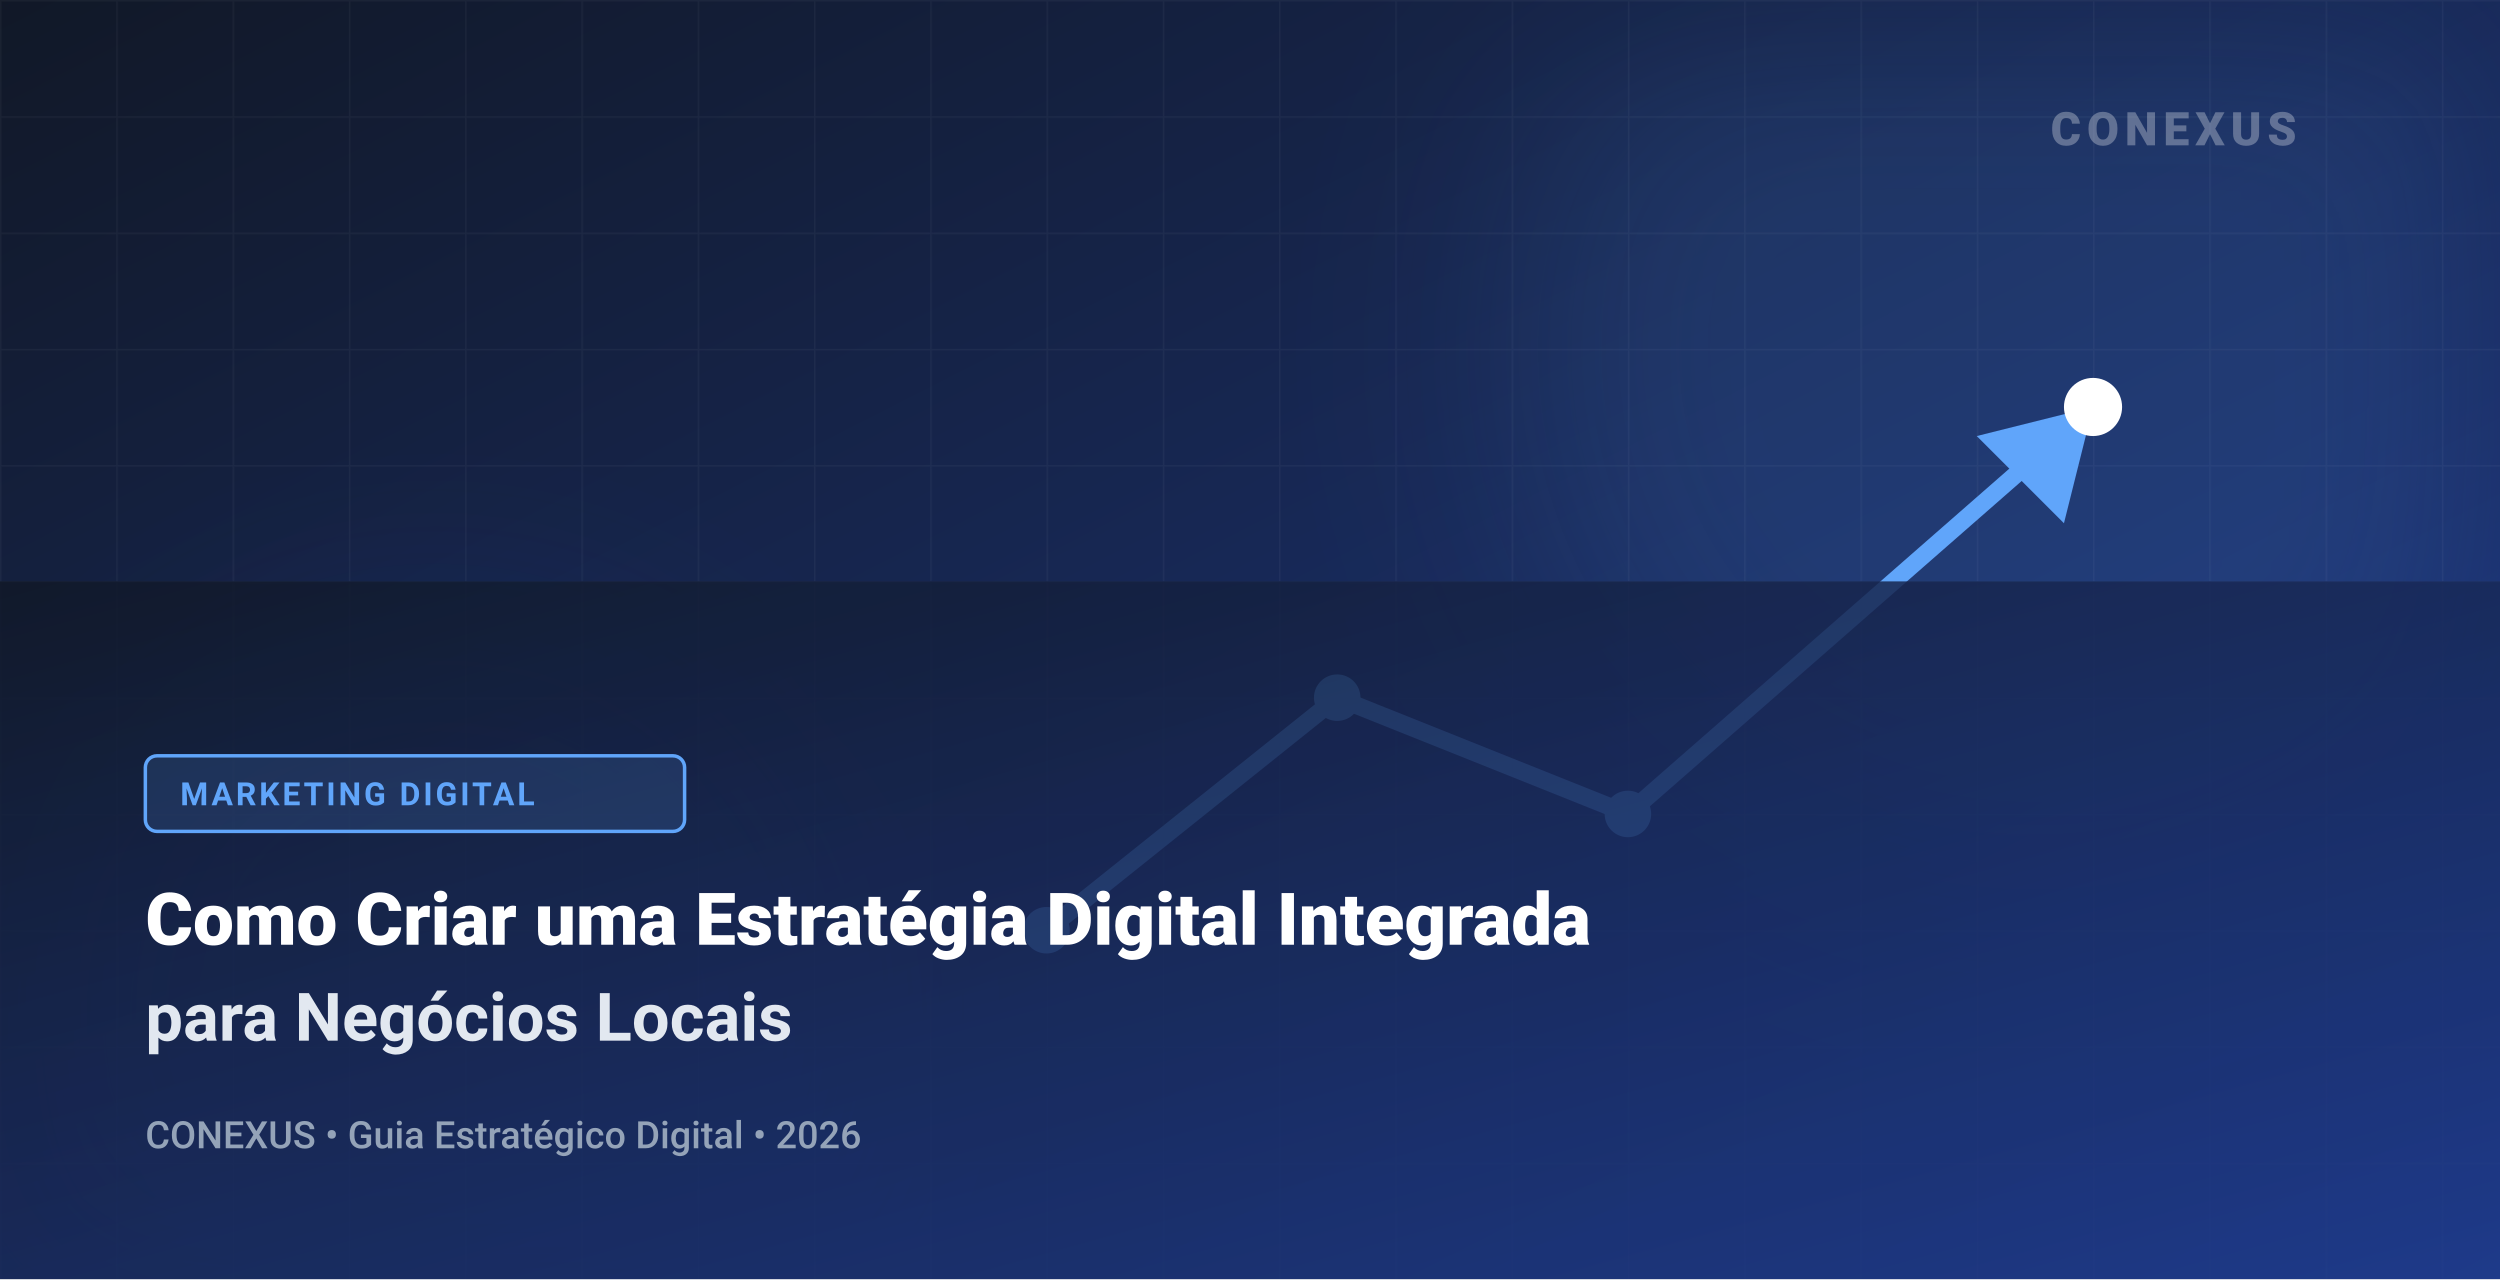
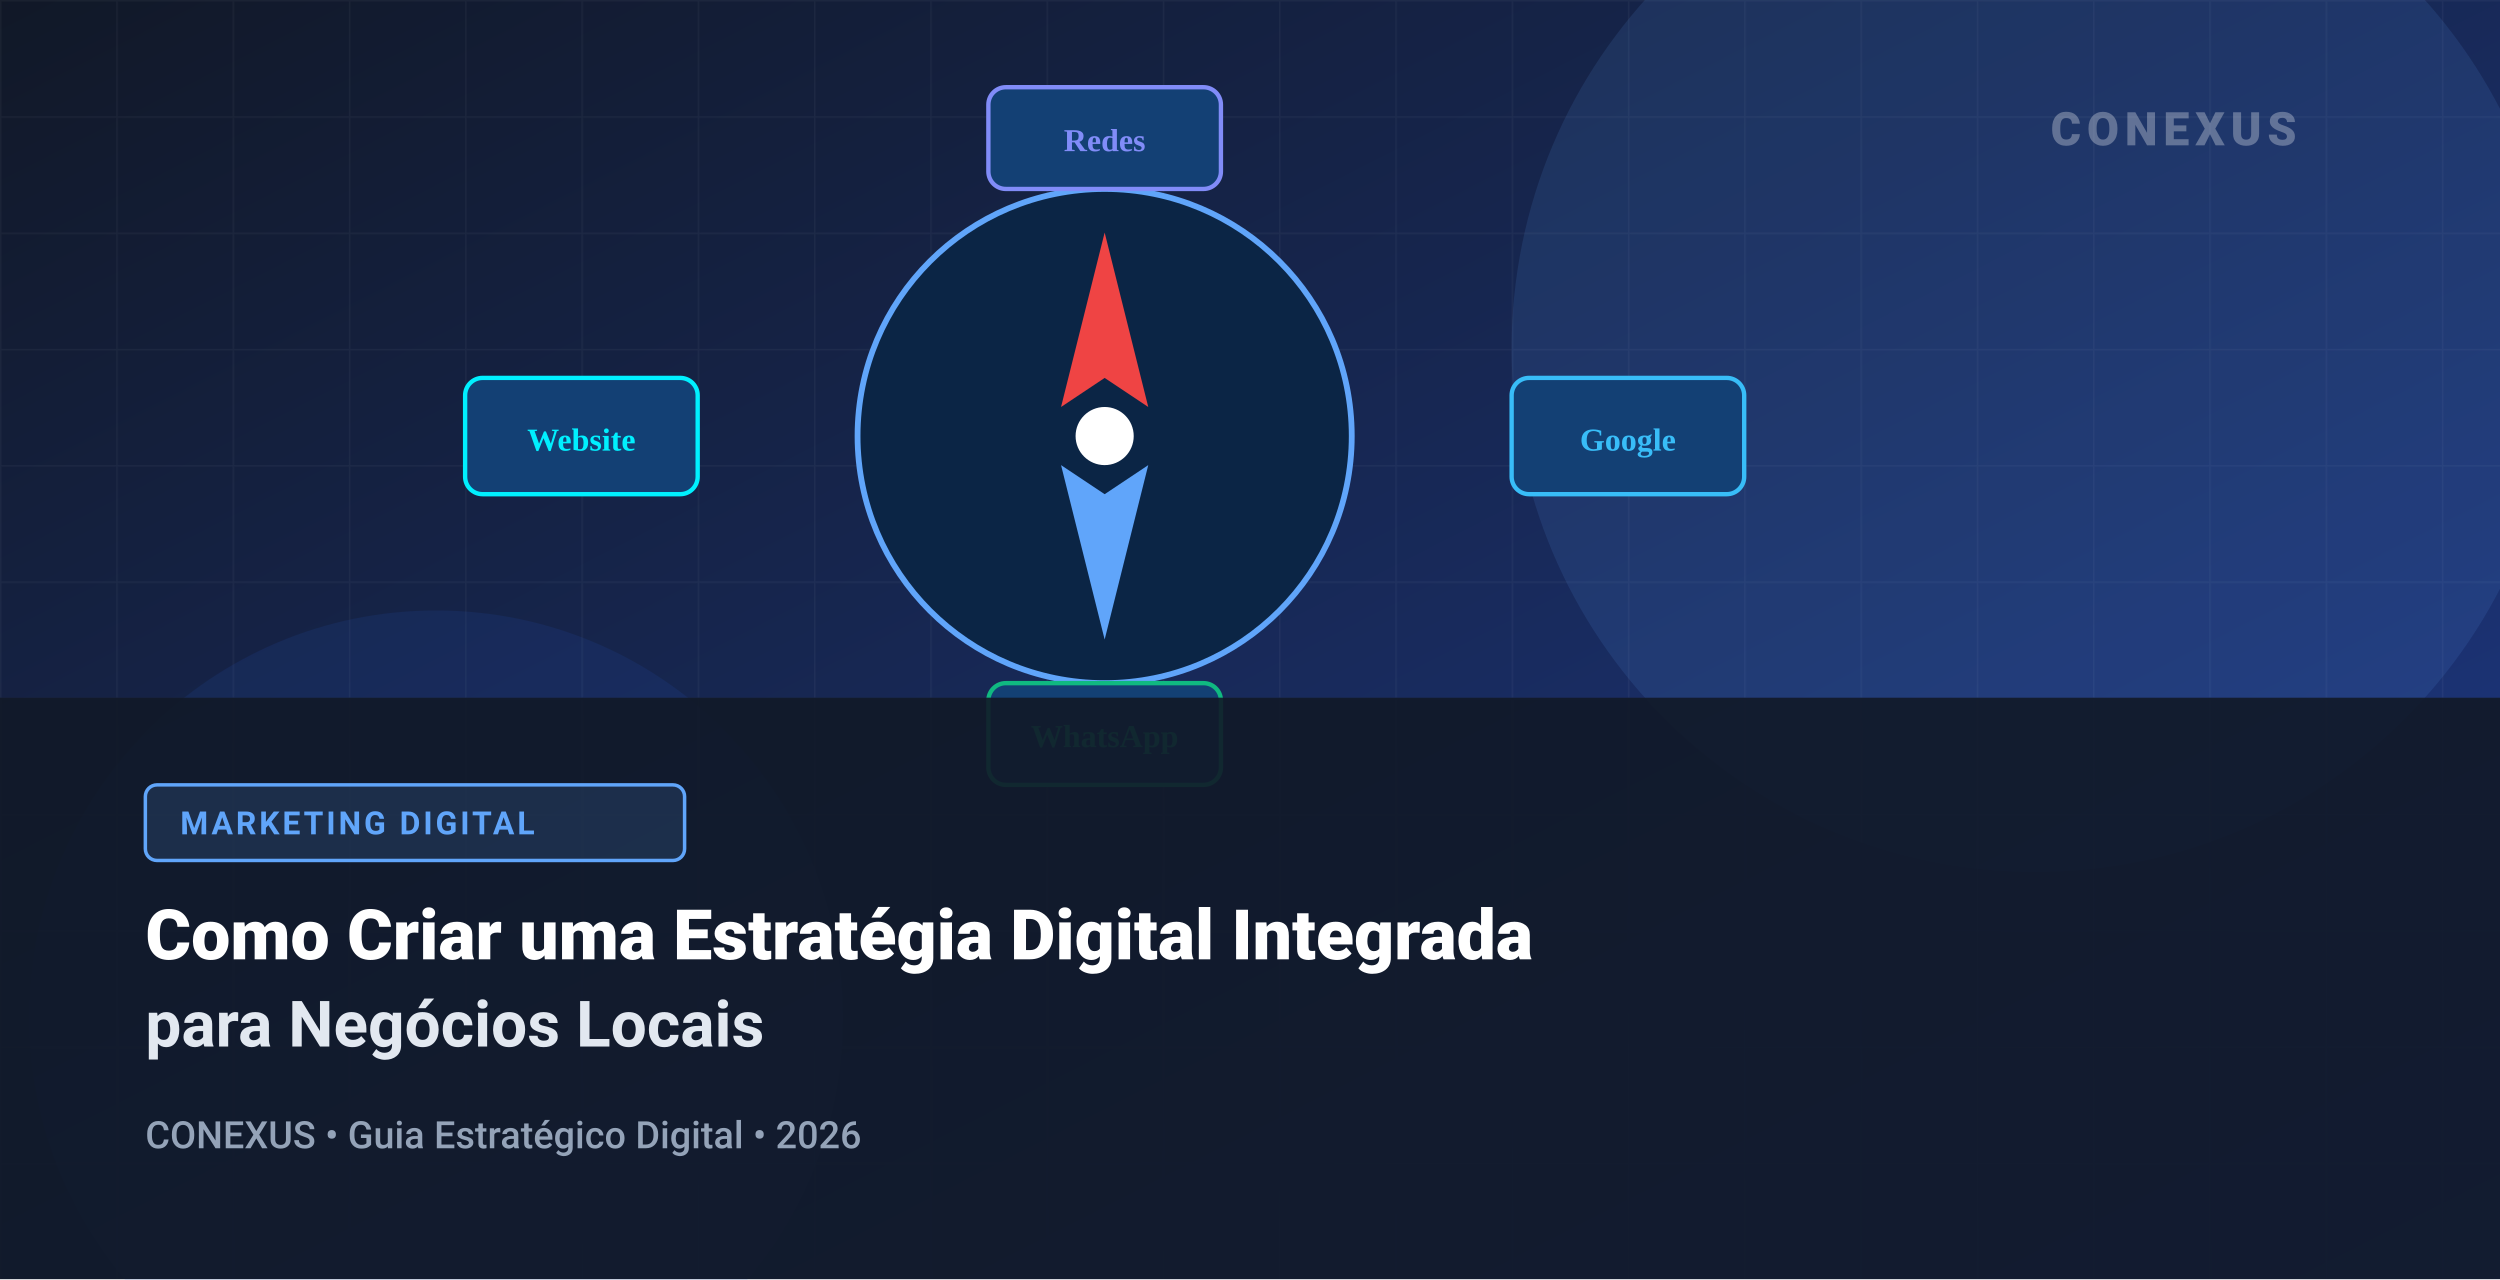
<svg xmlns="http://www.w3.org/2000/svg" viewBox="0 0 860 440" width="860" height="440">
  <defs>
-     <linearGradient id="bgGrad" x1="0%" y1="0%" x2="100%" y2="100%">
+     <linearGradient id="bgGrad_como_criar_estrategia_digital_negocios_locais" x1="0%" y1="0%" x2="100%" y2="100%">
      <stop offset="0%" stop-color="#111827" />
      <stop offset="100%" stop-color="#1E3A8A" />
    </linearGradient>
-     <linearGradient id="glowGrad" x1="0%" y1="0%" x2="100%" y2="0%">
-       <stop offset="0%" stop-color="#60A5FA" stop-opacity="0.8" />
-       <stop offset="100%" stop-color="#2563EB" stop-opacity="0" />
-     </linearGradient>
-     <pattern id="gridPattern" width="40" height="40" patternUnits="userSpaceOnUse">
+     <pattern id="gridPattern_como_criar_estrategia_digital_negocios_locais" width="40" height="40" patternUnits="userSpaceOnUse">
      <path d="M 40 0 L 0 0 0 40" fill="none" stroke="rgba(255, 255, 255, 0.04)" stroke-width="1" />
    </pattern>
  </defs>
-   <rect width="860" height="440" fill="url(#bgGrad)" />
-   <rect width="860" height="440" fill="url(#gridPattern)" />
-   <circle cx="700" cy="120" r="180" fill="#60A5FA" opacity="0.12" filter="blur(40px)" />
-   <circle cx="150" cy="350" r="140" fill="#2563EB" opacity="0.1" filter="blur(30px)" />
-   <g transform="translate(140, 20)">
-     <path d="M220 300 L320 220 L420 260 L580 120" fill="none" stroke="#60A5FA" stroke-width="6" stroke-linecap="round" />
-     <polygon points="580,120 540,130 570,160" fill="#60A5FA" />
-     <circle cx="220" cy="300" r="8" fill="#60A5FA" />
-     <circle cx="320" cy="220" r="8" fill="#60A5FA" />
-     <circle cx="420" cy="260" r="8" fill="#60A5FA" />
-     <circle cx="580" cy="120" r="10" fill="#FFFFFF" />
+   <rect width="860" height="440" fill="url(#bgGrad_como_criar_estrategia_digital_negocios_locais)" />
+   <rect width="860" height="440" fill="url(#gridPattern_como_criar_estrategia_digital_negocios_locais)" />
+   <circle cx="700" cy="120" r="180" fill="#60A5FA" opacity="0.12" />
+   <circle cx="150" cy="350" r="140" fill="#2563EB" opacity="0.1" />
+   <g transform="translate(100, 20)">
+     <circle cx="280" cy="130" r="85" fill="#0B2545" stroke="#60A5FA" stroke-width="2" />
+     <polygon points="280,60 295,120 280,110 265,120" fill="#EF4444" />
+     <polygon points="280,200 295,140 280,150 265,140" fill="#60A5FA" />
+     <circle cx="280" cy="130" r="10" fill="#FFFFFF" />
+     <rect x="60" y="110" width="80" height="40" rx="6" fill="#134074" stroke="#00F0FF" stroke-width="1.5" />
+     <text x="100" y="135" fill="#00F0FF" font-size="11" font-weight="800" text-anchor="middle">Website</text>
+     <rect x="420" y="110" width="80" height="40" rx="6" fill="#134074" stroke="#38BDF8" stroke-width="1.5" />
+     <text x="460" y="135" fill="#38BDF8" font-size="11" font-weight="800" text-anchor="middle">Google</text>
+     <rect x="240" y="10" width="80" height="35" rx="6" fill="#134074" stroke="#818CF8" stroke-width="1.5" />
+     <text x="280" y="32" fill="#818CF8" font-size="11" font-weight="800" text-anchor="middle">Redes</text>
+     <rect x="240" y="215" width="80" height="35" rx="6" fill="#134074" stroke="#10B981" stroke-width="1.5" />
+     <text x="280" y="237" fill="#10B981" font-size="11" font-weight="800" text-anchor="middle">WhatsApp</text>
  </g>
-   <rect x="0" y="200" width="860" height="240" fill="url(#bgGrad)" opacity="0.85" />
-   <g transform="translate(50, 260)">
+   <rect x="0" y="240" width="860" height="200" fill="#111827" opacity="0.9" />
+   <g transform="translate(50, 270)">
    <rect x="0" y="0" width="185.5" height="26" rx="4" fill="#60A5FA" fill-opacity="0.15" stroke="#60A5FA" stroke-width="1.2" />
    <text x="12" y="17" fill="#60A5FA" font-family="system-ui, -apple-system, BlinkMacSystemFont, 'Segoe UI', Roboto, sans-serif" font-size="11" font-weight="700" letter-spacing="1">MARKETING DIGITAL</text>
-     <text x="0" y="65" fill="#FFFFFF" font-family="system-ui, -apple-system, BlinkMacSystemFont, 'Segoe UI', Roboto, sans-serif" font-size="25" font-weight="800">Como Criar uma Estratégia Digital Integrada</text>
-     <text x="0" y="98" fill="#E2E8F0" font-family="system-ui, -apple-system, BlinkMacSystemFont, 'Segoe UI', Roboto, sans-serif" font-size="23" font-weight="700">para Negócios Locais</text>
-     <text x="0" y="135" fill="#94A3B8" font-family="system-ui, -apple-system, BlinkMacSystemFont, 'Segoe UI', Roboto, sans-serif" font-size="13" font-weight="500">CONEXUS • Guia Estratégico Digital • 2026</text>
+     <text x="0" y="60" fill="#FFFFFF" font-family="system-ui, -apple-system, BlinkMacSystemFont, 'Segoe UI', Roboto, sans-serif" font-size="24" font-weight="800">Como Criar uma Estratégia Digital Integrada</text>
+     <text x="0" y="90" fill="#E2E8F0" font-family="system-ui, -apple-system, BlinkMacSystemFont, 'Segoe UI', Roboto, sans-serif" font-size="22" font-weight="700">para Negócios Locais</text>
+     <text x="0" y="125" fill="#94A3B8" font-family="system-ui, -apple-system, BlinkMacSystemFont, 'Segoe UI', Roboto, sans-serif" font-size="13" font-weight="500">CONEXUS • Guia Estratégico Digital • 2026</text>
  </g>
  <text x="790" y="50" fill="#FFFFFF" opacity="0.3" font-family="system-ui, -apple-system, BlinkMacSystemFont, 'Segoe UI', Roboto, sans-serif" font-size="16" font-weight="800" text-anchor="end" letter-spacing="2">CONEXUS</text>
</svg>
